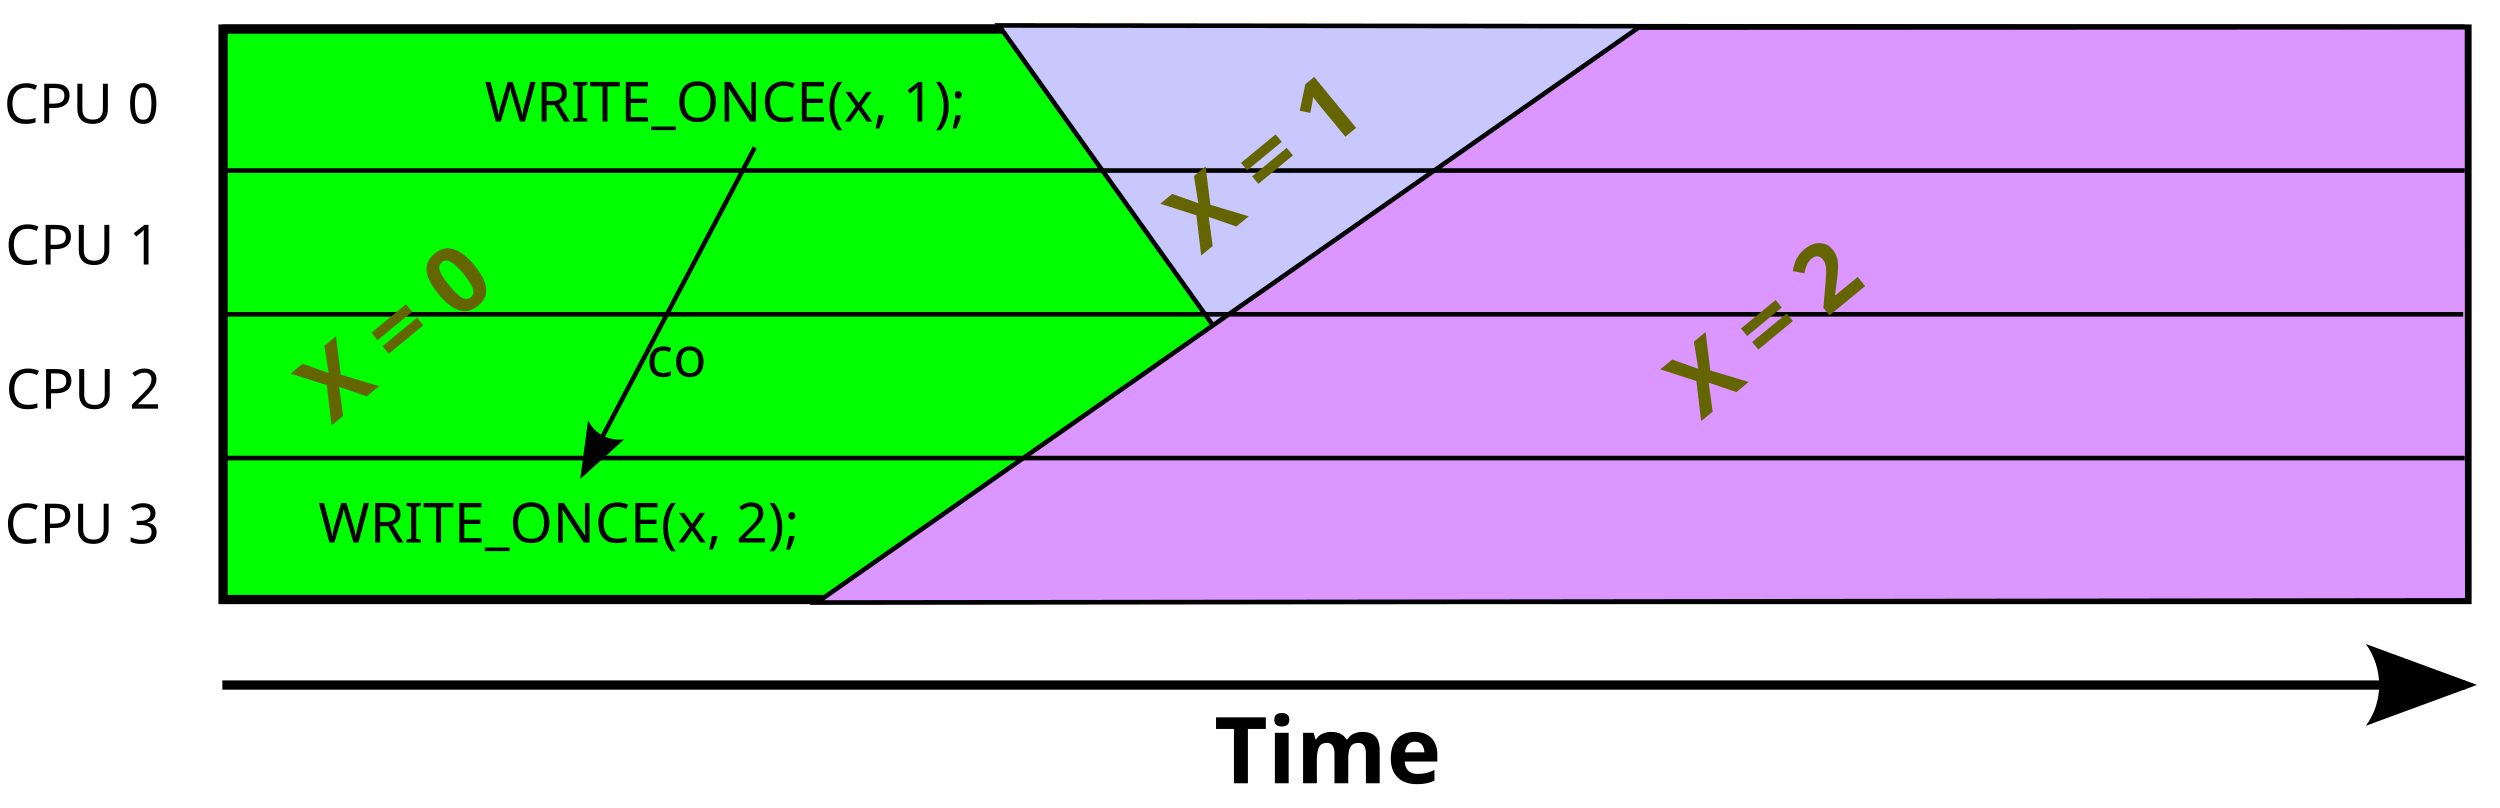
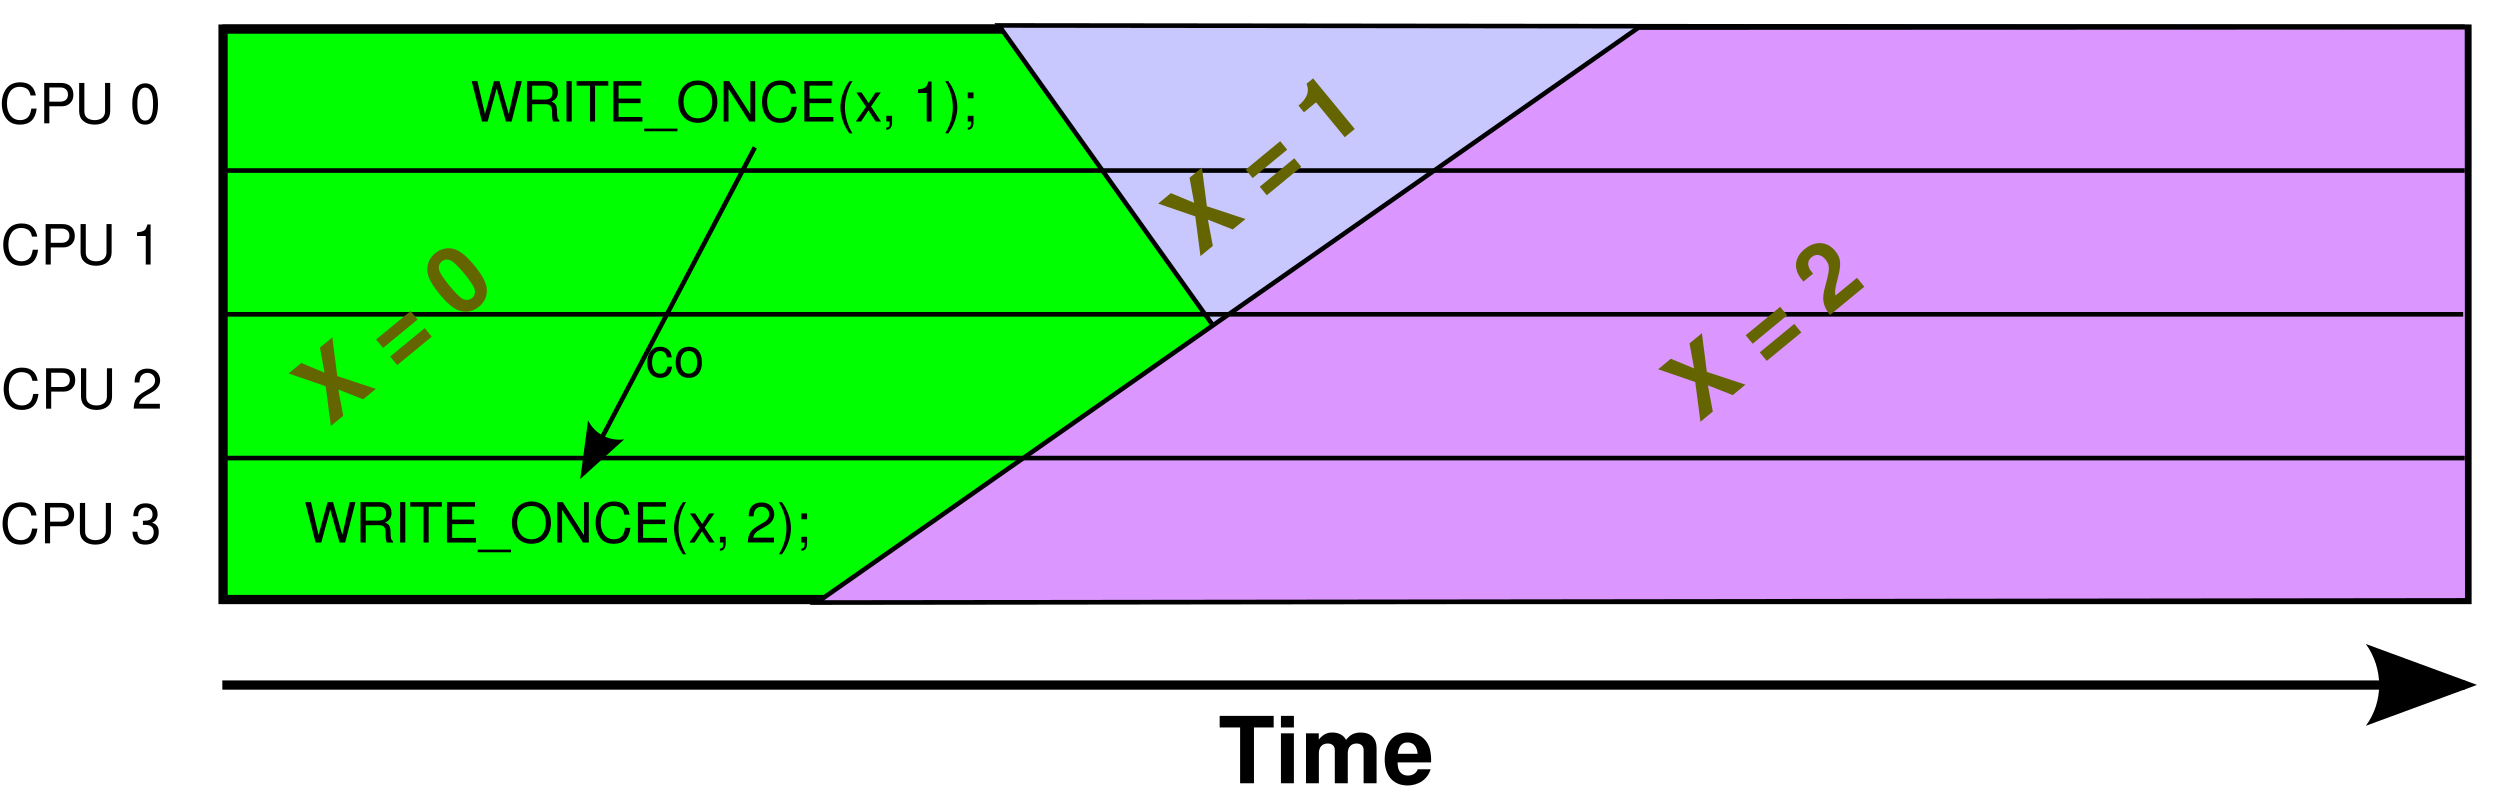
<svg xmlns="http://www.w3.org/2000/svg" width="540.795" height="174.723" viewBox="0 0 433.363 140.208" id="svg2" version="1.1">
  <defs id="defs90">
    <marker orient="auto" refY="0" refX="0" id="Arrow2Lend" style="overflow:visible">
      <path id="path4240" style="fill-rule:evenodd;stroke-width:0.625;stroke-linejoin:round" d="M 8.719,4.034 -2.207,0.016 8.719,-4.002 c -1.745,2.372 -1.735,5.617 -6e-7,8.035 z" transform="matrix(-1.1,0,0,-1.1,-1.1,0)" />
    </marker>
  </defs>
  <rect style="fill:#00ff00;fill-opacity:1;stroke:#000000;stroke-width:1.605;stroke-miterlimit:4;stroke-opacity:1;stroke-dasharray:none;stroke-dashoffset:0" id="rect3077" width="389.517" height="99.021" x="38.417" y="5.049" />
-   <text xml:space="preserve" style="font-size:9.63px;font-style:normal;font-weight:normal;text-align:center;line-height:125%;letter-spacing:0px;word-spacing:0px;text-anchor:middle;fill:#000000;fill-opacity:1;stroke:none;font-family:Sans" x="129.342" y="21.104" id="text3901">
+   <text xml:space="preserve" style="font-size:9.63px;font-style:normal;font-weight:normal;text-align:center;line-height:125%;letter-spacing:0px;word-spacing:0px;text-anchor:middle;fill:#000000;fill-opacity:1;stroke:none;font-family:Nimbus Sans L" x="129.342" y="21.104" id="text3901">
    <tspan id="tspan3903" x="129.342" y="21.104">WRITE_ONCE(x, 1);</tspan>
  </text>
  <path style="fill:none;stroke:#000000;stroke-width:0.802px;stroke-linecap:butt;stroke-linejoin:miter;stroke-opacity:1" d="m 38.291,4.648 389.254,0" id="path3925" />
  <path style="fill:#c8c8ff;fill-opacity:1;stroke:#000000;stroke-width:0.802px;stroke-linecap:butt;stroke-linejoin:miter;stroke-opacity:1" d="m 173.092,4.414 70.876,99.315 183.576,0.059 0.478,-99.061 z" id="path4056" />
  <path style="fill:#dc96ff;fill-opacity:1;stroke:#000000;stroke-width:0.802px;stroke-linecap:butt;stroke-linejoin:miter;stroke-opacity:1" d="m 141.489,104.594 142.637,-99.808 143.817,-0.059 0.045,99.493 z" id="path4056-2" />
  <path style="fill:none;stroke:#000000;stroke-width:0.802px;stroke-linecap:butt;stroke-linejoin:miter;stroke-opacity:1" d="m 38.016,54.559 389.254,0" id="path3925-5" />
  <path style="fill:none;stroke:#000000;stroke-width:0.802px;stroke-linecap:butt;stroke-linejoin:miter;stroke-opacity:1" d="m 38.291,29.603 389.254,0" id="path3925-6" />
  <path style="fill:none;stroke:#000000;stroke-width:0.802px;stroke-linecap:butt;stroke-linejoin:miter;stroke-opacity:1" d="m 38.291,79.515 389.254,0" id="path3925-2" />
  <path style="fill:none;stroke:#000000;stroke-width:1.605;stroke-linecap:butt;stroke-linejoin:miter;stroke-miterlimit:4;stroke-opacity:1;stroke-dasharray:none;marker-end:url(#Arrow2Lend)" d="m 38.291,118.915 389.254,0" id="path3925-9" />
-   <text xml:space="preserve" style="font-size:9.63px;font-style:normal;font-weight:normal;text-align:center;line-height:125%;letter-spacing:0px;word-spacing:0px;text-anchor:middle;fill:#000000;fill-opacity:1;stroke:none;font-family:Sans" x="17.591" y="21.414" id="text3966">
+   <text xml:space="preserve" style="font-size:9.63px;font-style:normal;font-weight:normal;text-align:center;line-height:125%;letter-spacing:0px;word-spacing:0px;text-anchor:middle;fill:#000000;fill-opacity:1;stroke:none;font-family:Nimbus Sans L" x="17.591" y="21.414" id="text3966">
    <tspan id="tspan3968" x="17.591" y="21.414">CPU 0</tspan>
  </text>
-   <text xml:space="preserve" style="font-size:9.63px;font-style:normal;font-weight:normal;text-align:center;line-height:125%;letter-spacing:0px;word-spacing:0px;text-anchor:middle;fill:#000000;fill-opacity:1;stroke:none;font-family:Sans" x="17.84" y="45.914" id="text3966-1">
+   <text xml:space="preserve" style="font-size:9.63px;font-style:normal;font-weight:normal;text-align:center;line-height:125%;letter-spacing:0px;word-spacing:0px;text-anchor:middle;fill:#000000;fill-opacity:1;stroke:none;font-family:Nimbus Sans L" x="17.84" y="45.914" id="text3966-1">
    <tspan id="tspan3968-2" x="17.84" y="45.914">CPU 1</tspan>
  </text>
-   <text xml:space="preserve" style="font-size:9.63px;font-style:normal;font-weight:normal;text-align:center;line-height:125%;letter-spacing:0px;word-spacing:0px;text-anchor:middle;fill:#000000;fill-opacity:1;stroke:none;font-family:Sans" x="17.915" y="70.944" id="text3966-1-7">
+   <text xml:space="preserve" style="font-size:9.63px;font-style:normal;font-weight:normal;text-align:center;line-height:125%;letter-spacing:0px;word-spacing:0px;text-anchor:middle;fill:#000000;fill-opacity:1;stroke:none;font-family:Nimbus Sans L" x="17.915" y="70.944" id="text3966-1-7">
    <tspan id="tspan3968-2-0" x="17.915" y="70.944">CPU 2</tspan>
  </text>
-   <text xml:space="preserve" style="font-size:9.63px;font-style:normal;font-weight:normal;text-align:center;line-height:125%;letter-spacing:0px;word-spacing:0px;text-anchor:middle;fill:#000000;fill-opacity:1;stroke:none;font-family:Sans" x="17.722" y="94.323" id="text3966-1-7-9">
+   <text xml:space="preserve" style="font-size:9.63px;font-style:normal;font-weight:normal;text-align:center;line-height:125%;letter-spacing:0px;word-spacing:0px;text-anchor:middle;fill:#000000;fill-opacity:1;stroke:none;font-family:Nimbus Sans L" x="17.722" y="94.323" id="text3966-1-7-9">
    <tspan id="tspan3968-2-0-3" x="17.722" y="94.323">CPU 3</tspan>
  </text>
-   <text xml:space="preserve" style="font-size:9.63px;font-style:normal;font-weight:normal;text-align:center;line-height:125%;letter-spacing:0px;word-spacing:0px;text-anchor:middle;fill:#000000;fill-opacity:1;stroke:none;font-family:Sans" x="19.695" y="93.396" id="text4058" transform="matrix(0.7717866,-0.6358816,0.6358816,0.7717866,0,0)">
+   <text xml:space="preserve" style="font-size:9.63px;font-style:normal;font-weight:normal;text-align:center;line-height:125%;letter-spacing:0px;word-spacing:0px;text-anchor:middle;fill:#000000;fill-opacity:1;stroke:none;font-family:Nimbus Sans L" x="19.695" y="93.396" id="text4058" transform="matrix(0.7717866,-0.6358816,0.6358816,0.7717866,0,0)">
    <tspan id="tspan4060" x="19.695" y="93.396" style="font-size:16.049px;font-weight:bold;fill:#646400;fill-opacity:1;-inkscape-font-specification:Sans Bold">X = 0</tspan>
  </text>
-   <text xml:space="preserve" style="font-size:9.63px;font-style:normal;font-weight:normal;text-align:center;line-height:125%;letter-spacing:0px;word-spacing:0px;text-anchor:middle;fill:#000000;fill-opacity:1;stroke:none;font-family:Sans" x="154.946" y="166.624" id="text4058-6" transform="matrix(0.7717866,-0.6358816,0.6358816,0.7717866,0,0)">
+   <text xml:space="preserve" style="font-size:9.63px;font-style:normal;font-weight:normal;text-align:center;line-height:125%;letter-spacing:0px;word-spacing:0px;text-anchor:middle;fill:#000000;fill-opacity:1;stroke:none;font-family:Nimbus Sans L" x="154.946" y="166.624" id="text4058-6" transform="matrix(0.7717866,-0.6358816,0.6358816,0.7717866,0,0)">
    <tspan id="tspan4060-2" x="154.946" y="166.624" style="font-size:16.049px;font-weight:bold;fill:#646400;fill-opacity:1;-inkscape-font-specification:Sans Bold">X = 1</tspan>
  </text>
-   <text xml:space="preserve" style="font-size:9.63px;font-style:normal;font-weight:normal;text-align:center;line-height:125%;letter-spacing:0px;word-spacing:0px;text-anchor:middle;fill:#000000;fill-opacity:1;stroke:none;font-family:Sans" x="100.454" y="94.18" id="text3901-61">
+   <text xml:space="preserve" style="font-size:9.63px;font-style:normal;font-weight:normal;text-align:center;line-height:125%;letter-spacing:0px;word-spacing:0px;text-anchor:middle;fill:#000000;fill-opacity:1;stroke:none;font-family:Nimbus Sans L" x="100.454" y="94.18" id="text3901-61">
    <tspan id="tspan3903-8" x="100.454" y="94.18">WRITE_ONCE(x, 2);</tspan>
  </text>
-   <text xml:space="preserve" style="font-size:9.63px;font-style:normal;font-weight:normal;text-align:center;line-height:125%;letter-spacing:0px;word-spacing:0px;text-anchor:middle;fill:#000000;fill-opacity:1;stroke:none;font-family:Sans" x="203.643" y="244.002" id="text4058-6-0" transform="matrix(0.7717866,-0.6358816,0.6358816,0.7717866,0,0)">
+   <text xml:space="preserve" style="font-size:9.63px;font-style:normal;font-weight:normal;text-align:center;line-height:125%;letter-spacing:0px;word-spacing:0px;text-anchor:middle;fill:#000000;fill-opacity:1;stroke:none;font-family:Nimbus Sans L" x="203.643" y="244.002" id="text4058-6-0" transform="matrix(0.7717866,-0.6358816,0.6358816,0.7717866,0,0)">
    <tspan id="tspan4060-2-2" x="203.643" y="244.002" style="font-size:16.049px;font-weight:bold;fill:#646400;fill-opacity:1;-inkscape-font-specification:Sans Bold">X = 2</tspan>
  </text>
-   <text xml:space="preserve" style="font-size:9.63px;font-style:normal;font-weight:normal;text-align:center;line-height:125%;letter-spacing:0px;word-spacing:0px;text-anchor:middle;fill:#000000;fill-opacity:1;stroke:none;font-family:Sans" x="233.927" y="135.969" id="text4659">
+   <text xml:space="preserve" style="font-size:9.63px;font-style:normal;font-weight:normal;text-align:center;line-height:125%;letter-spacing:0px;word-spacing:0px;text-anchor:middle;fill:#000000;fill-opacity:1;stroke:none;font-family:Nimbus Sans L" x="233.927" y="135.969" id="text4659">
    <tspan id="tspan4661" x="233.927" y="135.969" style="font-size:16.049px;font-weight:bold">Time</tspan>
  </text>
  <path style="fill:none;stroke:#000000;stroke-width:0.802px;stroke-linecap:butt;stroke-linejoin:miter;stroke-opacity:1;marker-end:url(#Arrow2Lend)" d="M 130.726,25.582 100.907,82.196" id="path3011" />
-   <text xml:space="preserve" style="font-size:9.63px;font-style:normal;font-weight:normal;text-align:center;line-height:125%;letter-spacing:0px;word-spacing:0px;text-anchor:middle;fill:#000000;fill-opacity:1;stroke:none;font-family:Sans" x="120.89" y="65.38" id="text3969">
+   <text xml:space="preserve" style="font-size:9.63px;font-style:normal;font-weight:normal;text-align:center;line-height:125%;letter-spacing:0px;word-spacing:0px;text-anchor:middle;fill:#000000;fill-opacity:1;stroke:none;font-family:Nimbus Sans L" x="120.89" y="65.38" id="text3969">
    <tspan id="tspan3971" x="120.89" y="65.38">co</tspan>
  </text>
</svg>
